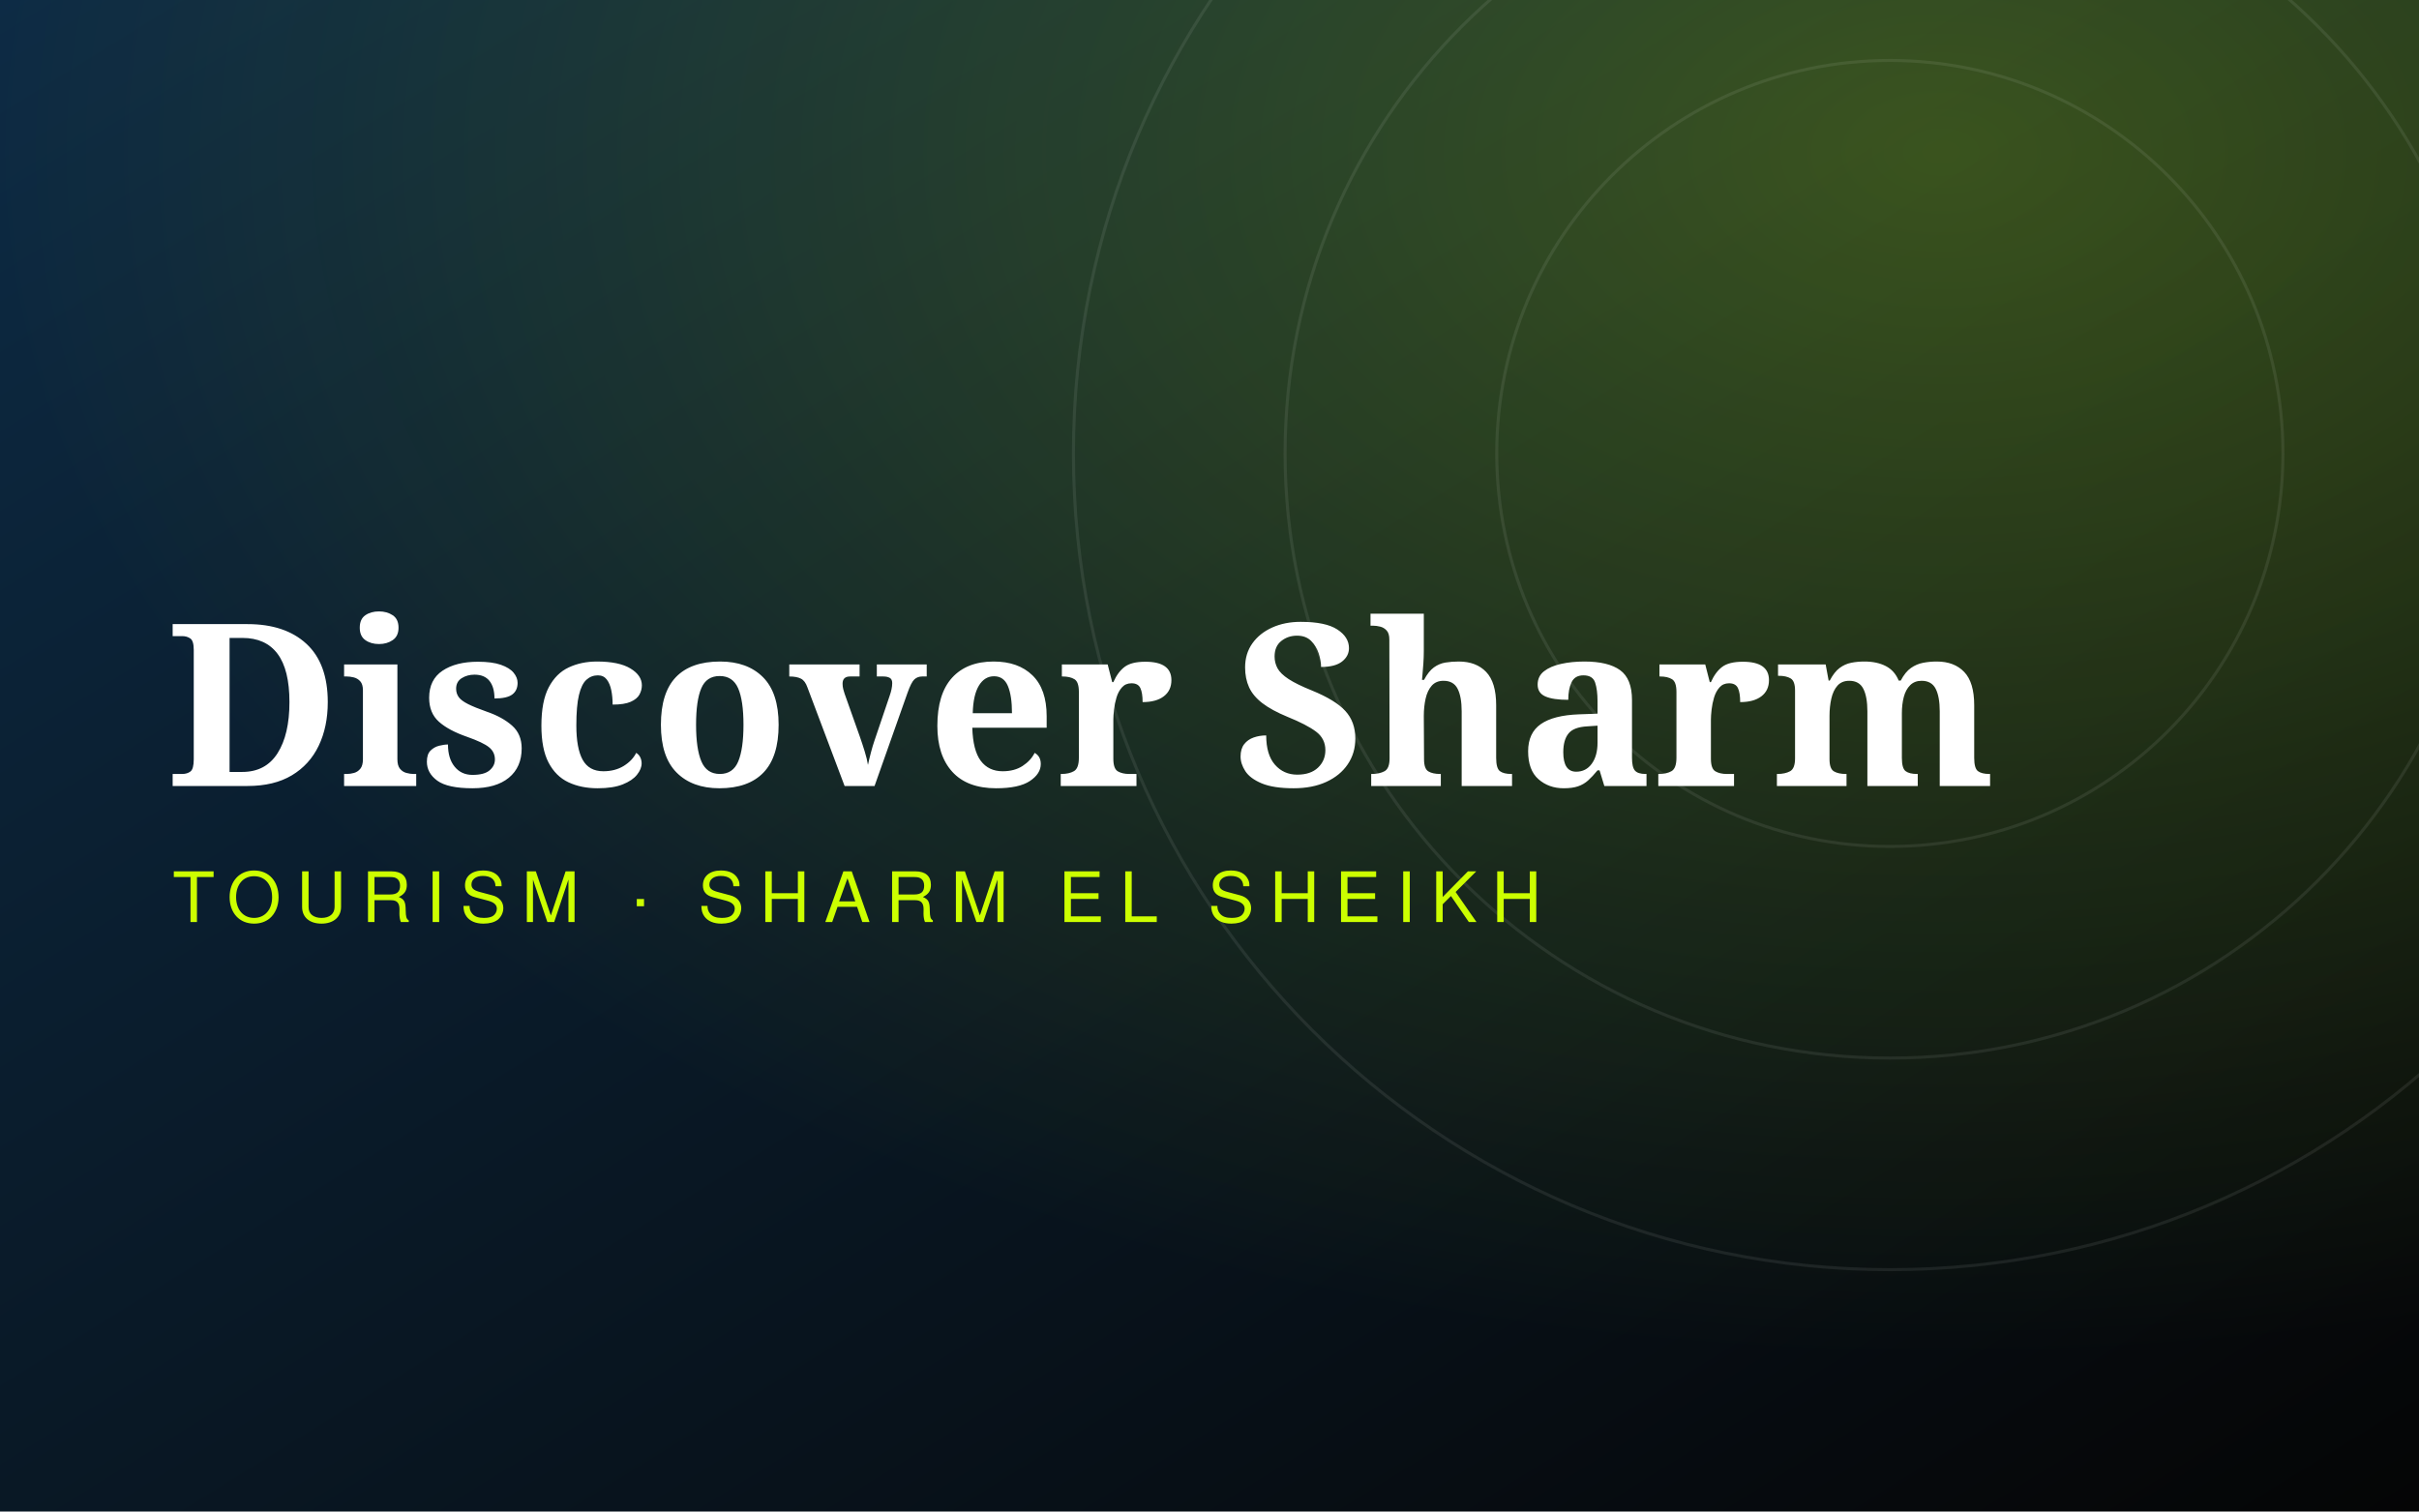
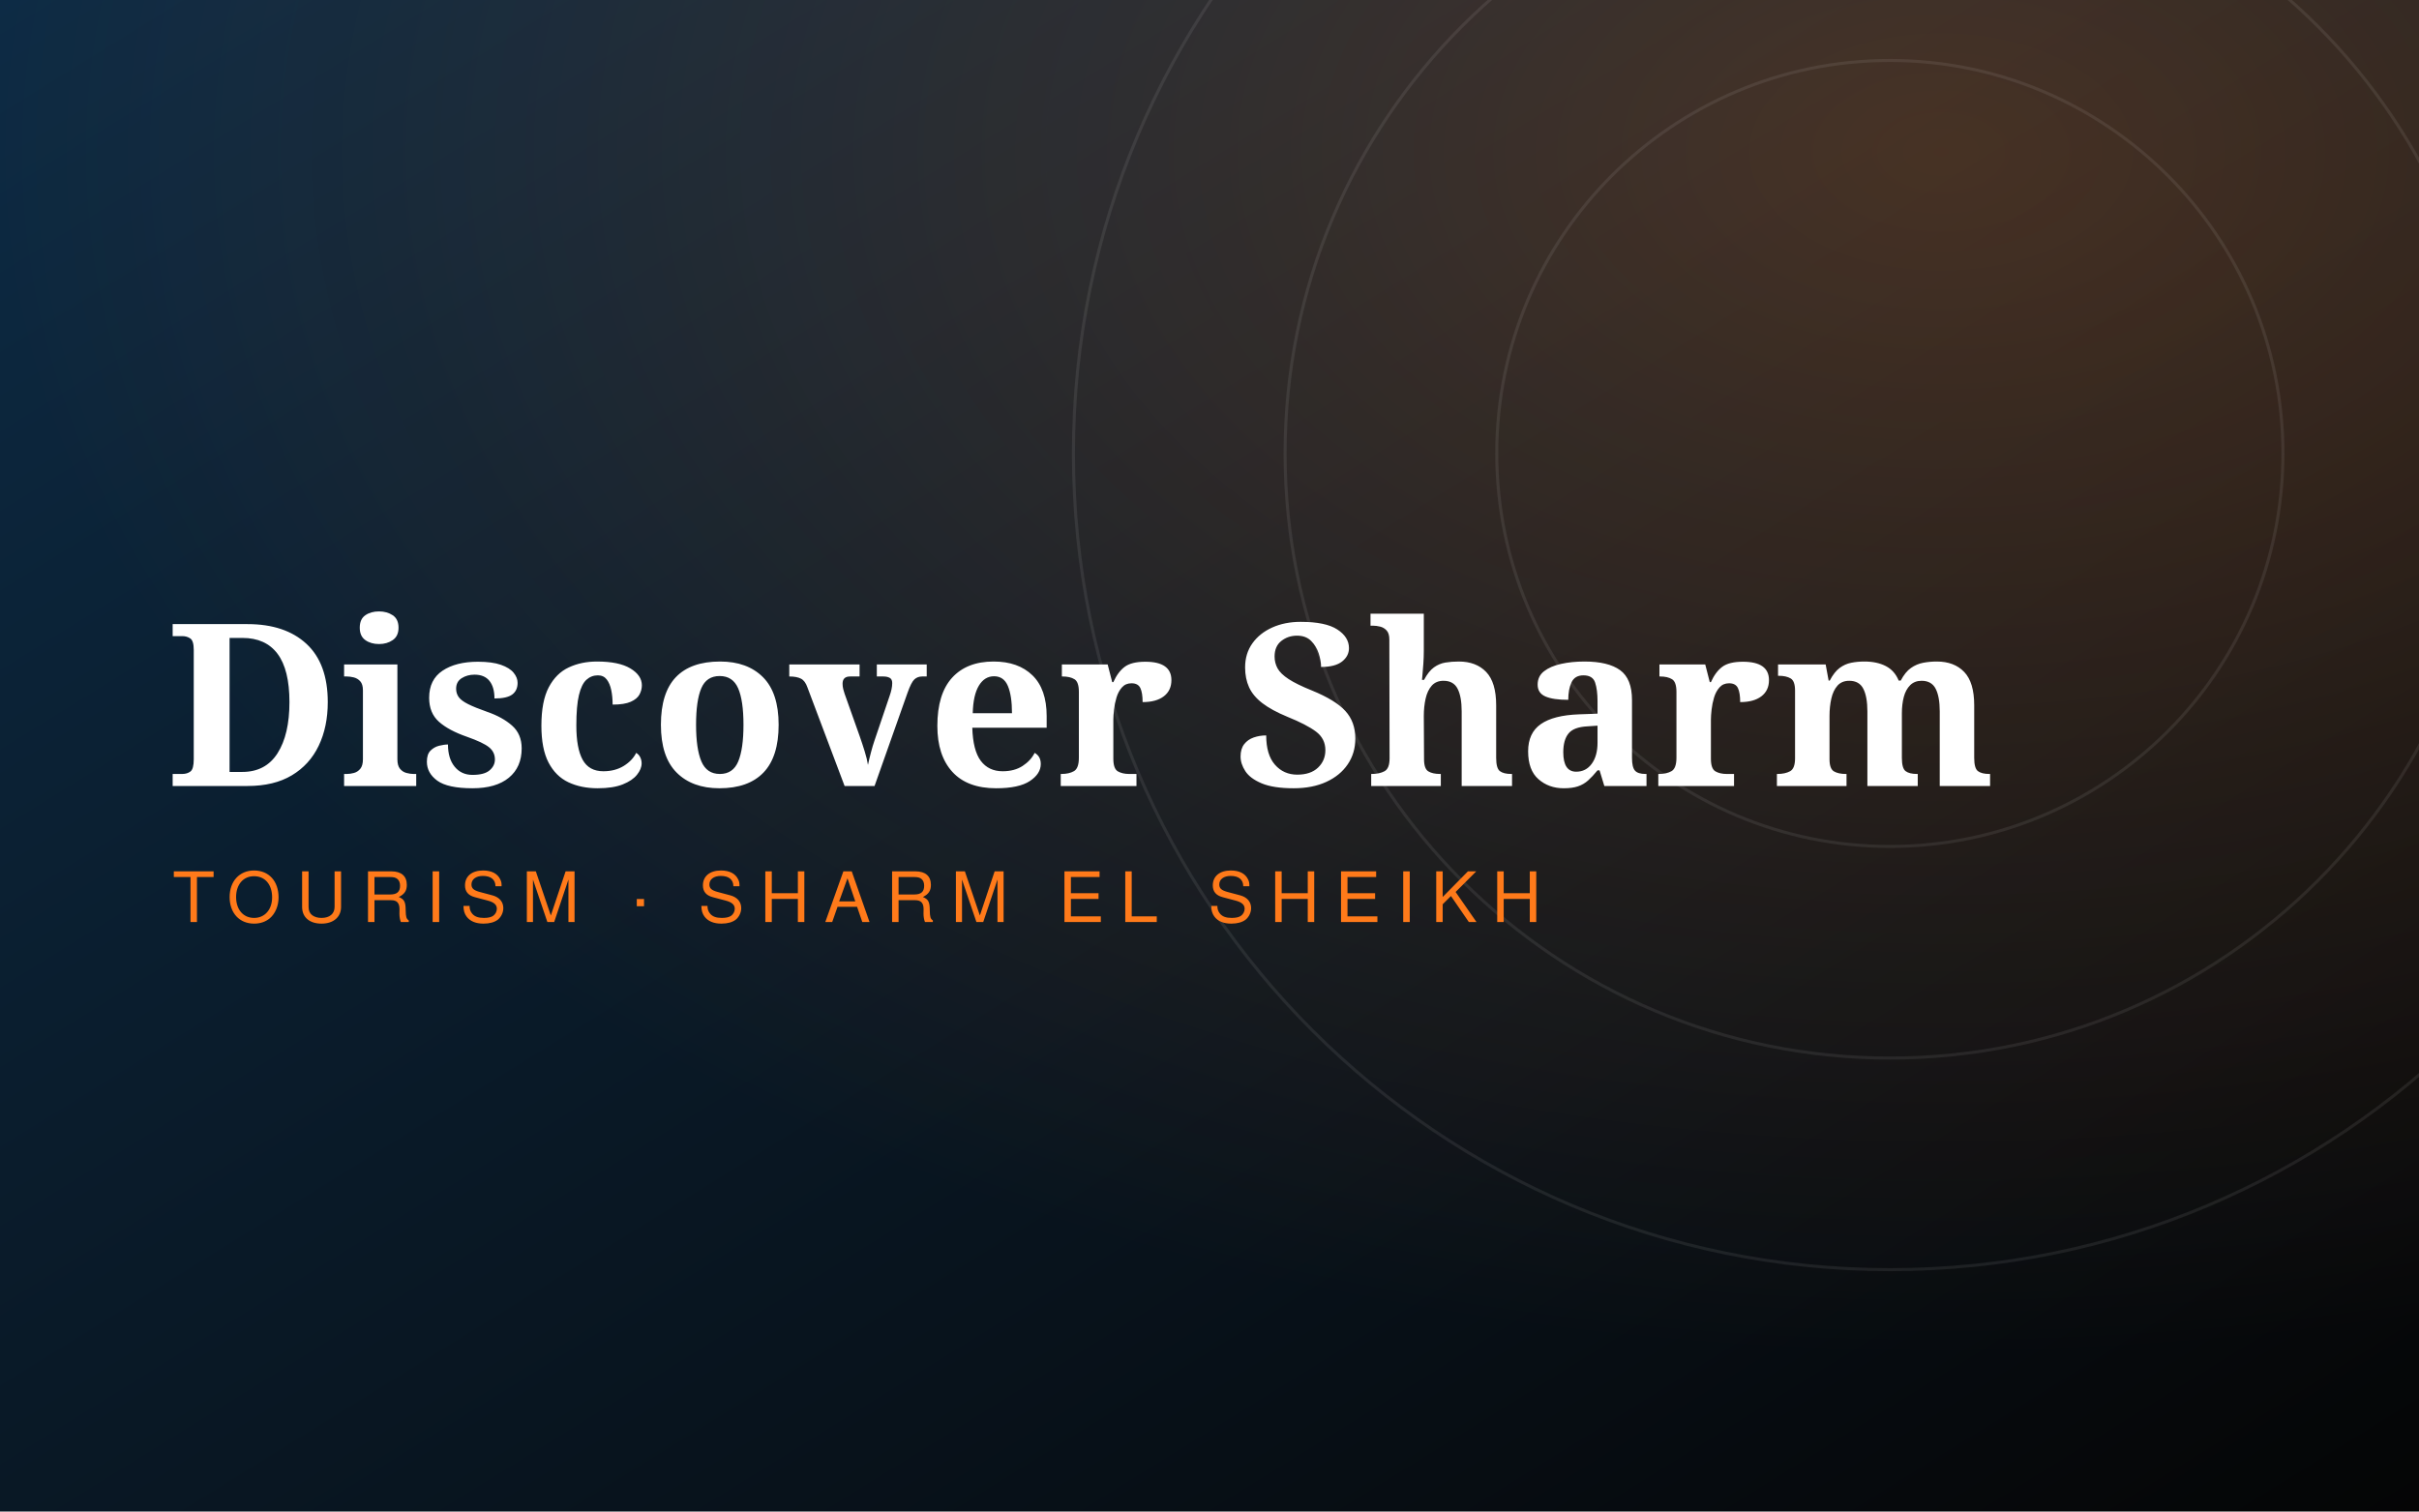
<svg xmlns="http://www.w3.org/2000/svg" viewBox="0 0 1600 1000">
  <defs>
    <linearGradient id="g" x1="0" y1="0" x2="1" y2="1">
      <stop offset="0" stop-color="#0d2b45" />
      <stop offset="1" stop-color="#050505" />
    </linearGradient>
    <radialGradient id="r" cx=".8" cy=".1" r=".8">
-       <stop offset="0" stop-color="#ccff00" stop-opacity=".25" />
-       <stop offset="1" stop-color="#ccff00" stop-opacity="0" />
+       <stop offset="0" stop-color="#ff7a1a" stop-opacity=".25" />
+       <stop offset="1" stop-color="#ff7a1a" stop-opacity="0" />
    </radialGradient>
  </defs>
  <rect width="1600" height="1000" fill="url(#g)" />
  <rect width="1600" height="1000" fill="url(#r)" />
  <g fill="none" stroke="#fff" stroke-opacity=".08" stroke-width="2">
    <circle cx="1250" cy="300" r="260" />
    <circle cx="1250" cy="300" r="400" />
    <circle cx="1250" cy="300" r="540" />
  </g>
  <text x="110" y="520" font-family="Georgia,serif" font-weight="700" font-size="150" fill="#fff">Discover Sharm</text>
-   <text x="114" y="610" font-family="Helvetica,Arial,sans-serif" font-size="46" letter-spacing="10" fill="#ccff00">TOURISM · SHARM EL SHEIKH</text>
+   <text x="114" y="610" font-family="Helvetica,Arial,sans-serif" font-size="46" letter-spacing="10" fill="#ff7a1a">TOURISM · SHARM EL SHEIKH</text>
</svg>
